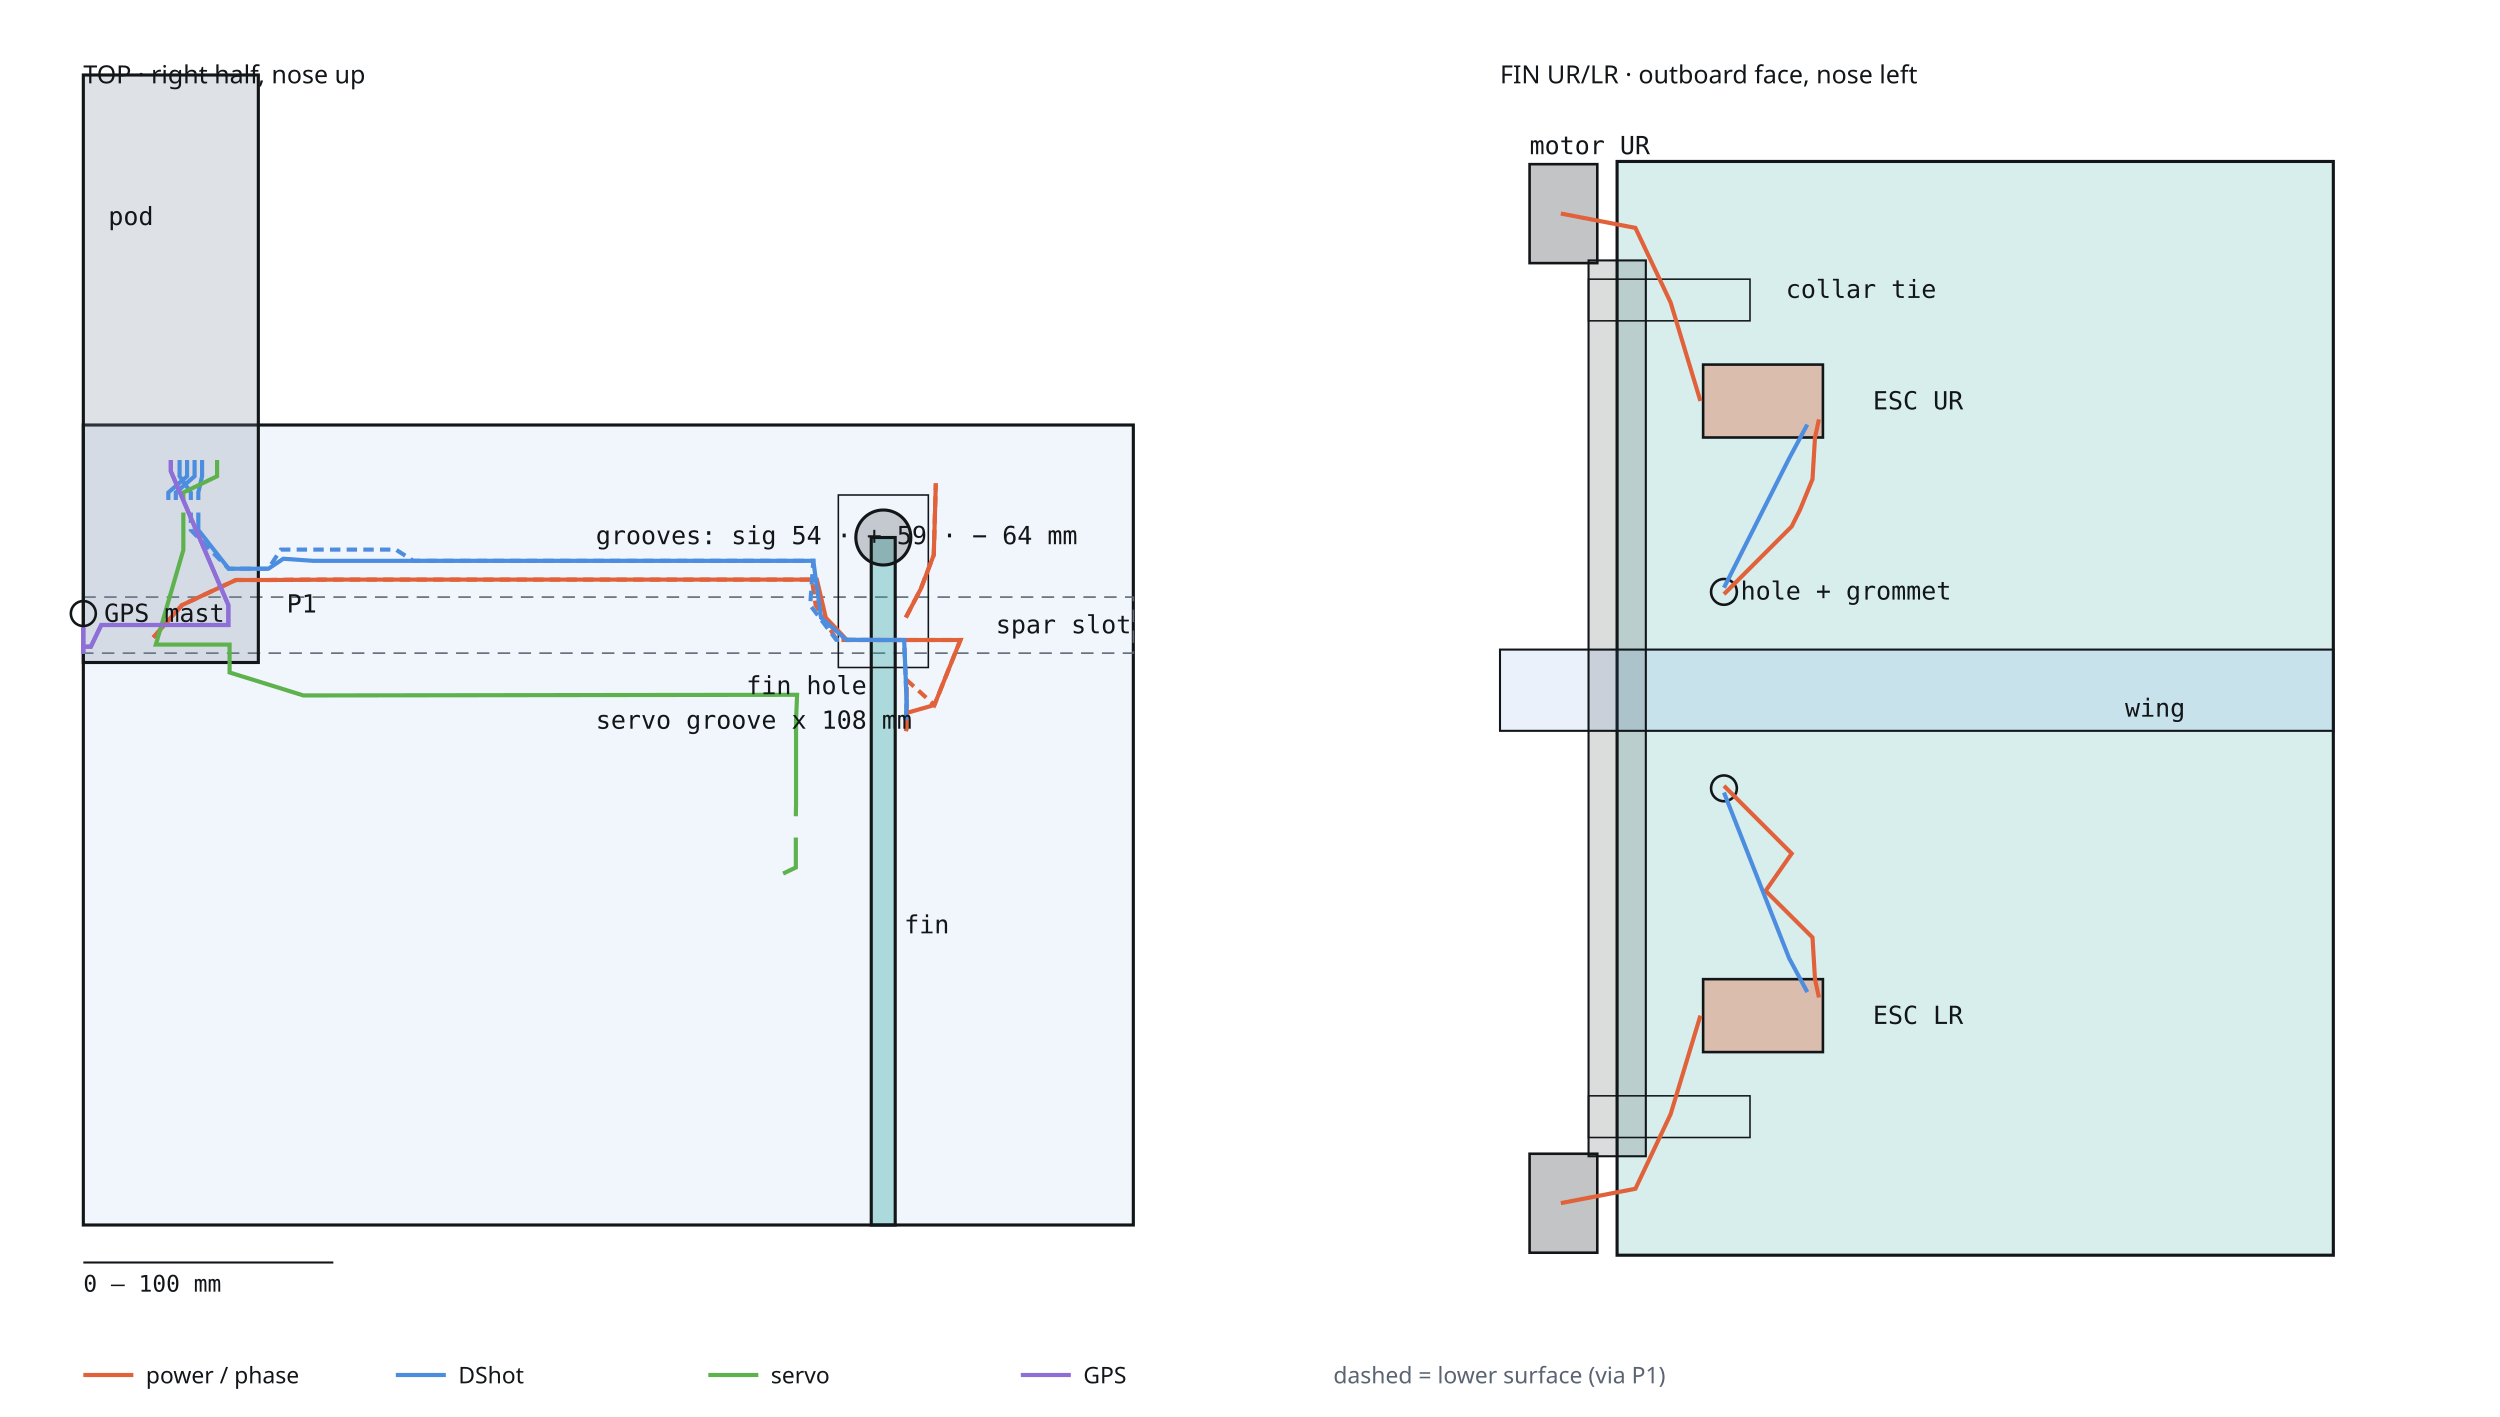
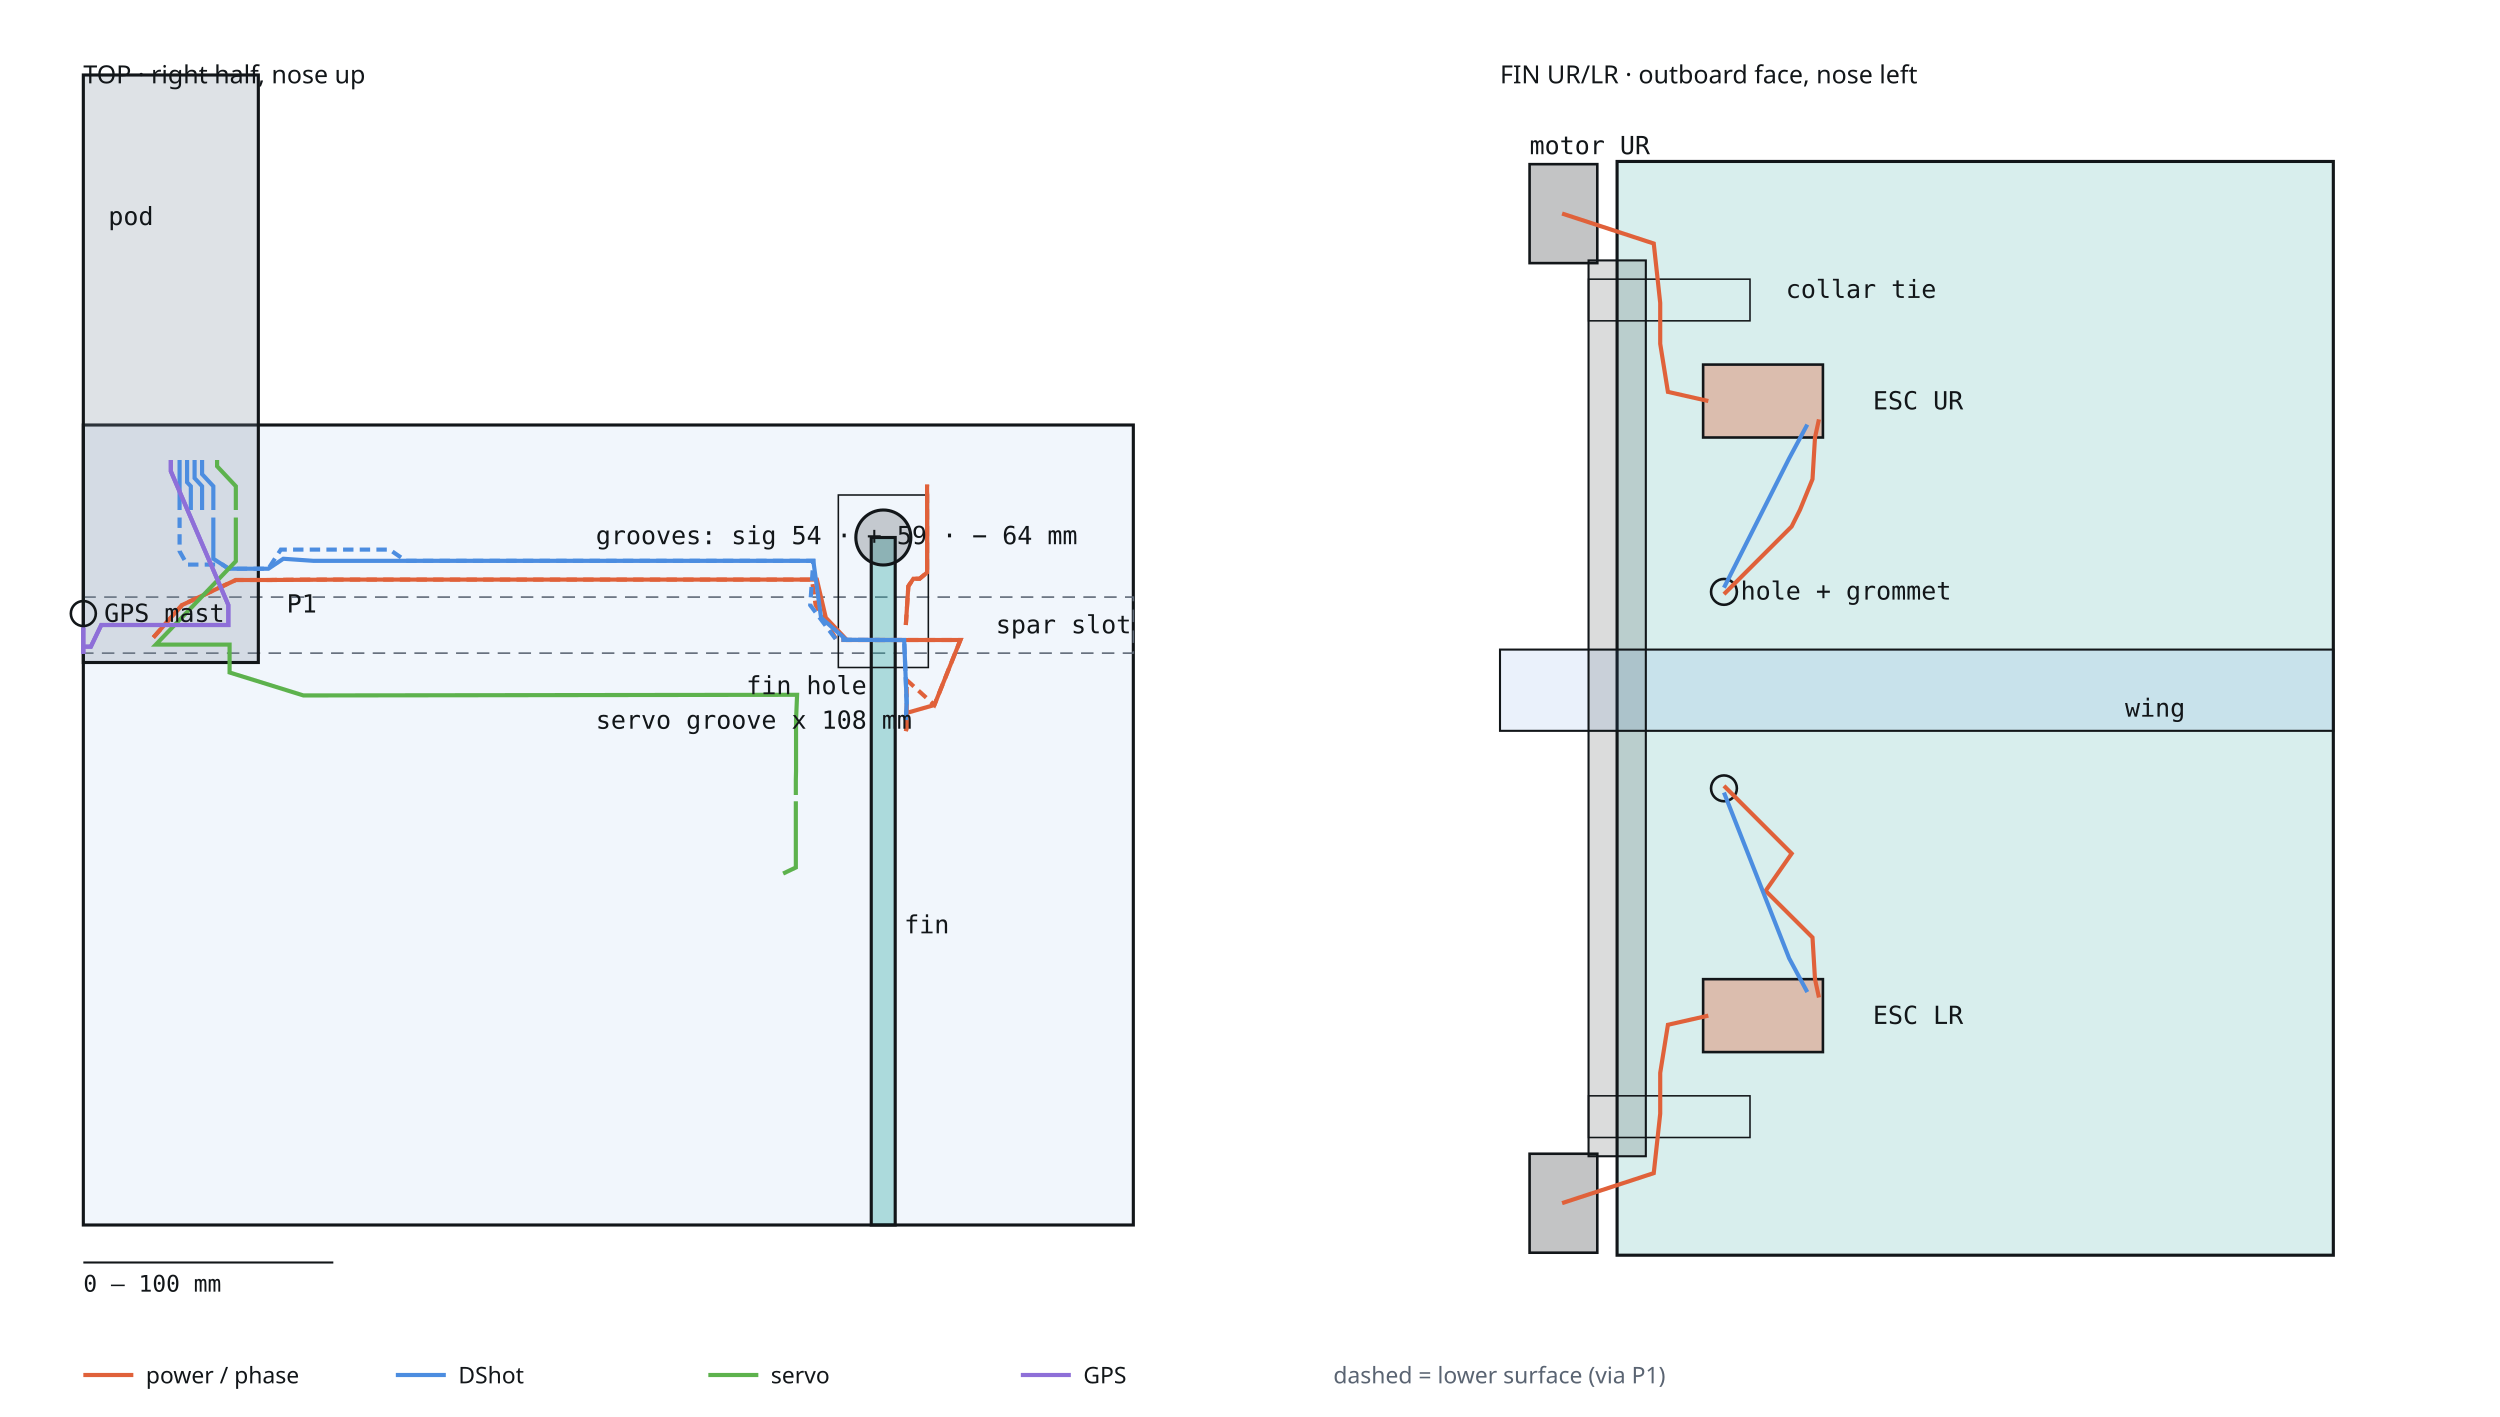
<svg xmlns="http://www.w3.org/2000/svg" viewBox="0 0 1200 680" width="1200" height="680" role="img" aria-label="Harness route, right half: top view and fin outboard face">
  <rect x="40.0" y="204.0" width="504.0" height="384.0" fill="#4C8DE0" fill-opacity="0.08" stroke="#121619" stroke-width="1.5" />
  <rect x="40.0" y="286.6" width="504.0" height="26.9" fill="none" stroke="#5A6472" stroke-width="0.75" stroke-dasharray="6 4" />
  <rect x="40.0" y="36.0" width="84.0" height="282.0" fill="#7F8C9E" fill-opacity="0.25" stroke="#121619" stroke-width="1.5" />
  <rect x="418.2" y="258.0" width="11.5" height="330.0" fill="#2BA6A0" fill-opacity="0.35" stroke="#121619" stroke-width="1.5" />
  <rect x="402.4" y="237.6" width="43.2" height="82.8" fill="none" stroke="#121619" stroke-width="0.75" />
  <circle cx="424.0" cy="258.0" r="13.2" fill="#121619" fill-opacity="0.2" stroke="#121619" stroke-width="1.5" />
  <circle cx="40.0" cy="294.5" r="6" fill="none" stroke="#121619" stroke-width="1.25" />
  <polyline points="73.6,306.0 87.4,290.4 113.2,278.4 128.8,278.4 164.8,278.2 179.2,278.2 380.8,278.2 392.1,278.2 396.4,296.5 406.5,307.2 424.0,307.2 461.0,307.2 448.5,338.4 435.2,342.2 435.2,348.0 435.2,349.2 434.8,351.0" fill="none" stroke="#E0613A" stroke-width="2" />
  <polyline points="73.6,306.0 87.4,290.4 113.2,278.4 128.8,278.4 145.0,278.2 152.2,278.2 184.6,278.2 200.8,278.2 380.8,278.2 389.7,278.2 391.5,290.4 401.6,307.2 424.0,307.2 461.0,307.2 448.5,338.4 435.2,326.4 435.2,348.0 435.2,349.2 434.8,351.0" fill="none" stroke="#E0613A" stroke-width="2" stroke-dasharray="5 3" />
-   <polyline points="434.8,296.4 442.0,282.6 448.2,266.4 449.2,232.0" fill="none" stroke="#E0613A" stroke-width="2" />
-   <polyline points="434.8,296.4 442.0,282.6 448.2,266.4 449.2,232.0" fill="none" stroke="#E0613A" stroke-width="2" stroke-dasharray="5 3" />
-   <polyline points="97.0,220.8 97.0,225.0 97.0,228.6 95.2,236.4 95.2,240.0" fill="none" stroke="#4C8DE0" stroke-width="2" />
-   <polyline points="95.2,246.0 95.2,254.4 109.8,273.0 128.8,273.0 136.0,268.2 150.4,269.2 162.4,269.2 380.8,269.2 390.4,269.2 394.1,296.5 406.2,307.1 424.0,307.2 434.0,307.2 435.2,337.2 434.8,345.6" fill="none" stroke="#4C8DE0" stroke-width="2" />
-   <polyline points="89.8,220.8 89.8,225.0 89.8,228.6 80.8,236.4 80.8,240.0" fill="none" stroke="#4C8DE0" stroke-width="2" />
-   <polyline points="86.2,220.8 86.2,225.0 86.2,228.6 91.6,236.4 91.6,240.0" fill="none" stroke="#4C8DE0" stroke-width="2" />
-   <polyline points="91.6,246.0 91.6,254.4 109.8,273.0 128.8,273.0 134.8,263.8 146.8,263.8 152.2,263.8 184.6,263.8 190.0,263.8 198.4,269.2 208.0,269.2 380.8,269.2 390.4,269.2 388.9,290.5 401.4,307.1 424.0,307.2 434.0,307.2 435.2,337.2 434.8,345.6" fill="none" stroke="#4C8DE0" stroke-width="2" stroke-dasharray="5 3" />
-   <polyline points="93.4,220.8 93.4,225.0 93.4,228.6 84.4,236.4 84.4,240.0" fill="none" stroke="#4C8DE0" stroke-width="2" />
+   <polyline points="434.8,300.0 436.0,281.4 438.4,277.8 441.4,277.8 445.0,274.8 445.0,232.6" fill="none" stroke="#E0613A" stroke-width="2" />
+   <polyline points="434.8,300.0 436.0,281.4 438.4,277.8 441.4,277.8 445.0,274.8 445.0,232.6" fill="none" stroke="#E0613A" stroke-width="2" stroke-dasharray="5 3" />
+   <polyline points="97.0,220.8 97.0,227.6 102.4,233.4 102.4,244.8" fill="none" stroke="#4C8DE0" stroke-width="2" />
+   <polyline points="102.4,248.4 102.4,264.6 102.4,268.2 109.8,273.0 128.8,273.0 136.0,268.2 150.4,269.2 162.4,269.2 380.8,269.2 390.4,269.2 394.1,296.5 406.2,307.1 424.0,307.2 434.0,307.2 435.2,337.2 434.8,345.6" fill="none" stroke="#4C8DE0" stroke-width="2" />
+   <polyline points="89.8,220.8 89.8,231.5 91.6,233.4 91.6,244.8" fill="none" stroke="#4C8DE0" stroke-width="2" />
+   <polyline points="86.2,220.8 86.2,233.4 86.2,244.8" fill="none" stroke="#4C8DE0" stroke-width="2" />
+   <polyline points="86.2,248.4 86.2,264.6 89.8,271.0 106.8,271.0 109.8,273.0 128.8,273.0 134.8,263.8 146.8,263.8 152.2,263.8 181.6,263.8 187.0,263.8 194.8,269.2 203.2,269.2 380.8,269.2 390.4,269.2 388.9,290.5 401.4,307.1 424.0,307.2 434.0,307.2 435.2,337.2 434.8,345.6" fill="none" stroke="#4C8DE0" stroke-width="2" stroke-dasharray="5 3" />
+   <polyline points="93.4,220.8 93.4,229.5 97.0,233.4 97.0,244.8" fill="none" stroke="#4C8DE0" stroke-width="2" />
  <polyline points="" fill="none" stroke="#5DB24D" stroke-width="2" />
-   <polyline points="104.2,220.8 104.2,225.0 104.2,228.6 88.0,236.4 88.0,240.0" fill="none" stroke="#5DB24D" stroke-width="2" />
-   <polyline points="88.0,246.0 88.0,264.0 74.8,309.4 110.2,309.4 110.2,322.8 145.6,333.8 157.6,333.8 382.6,333.5 382.1,345.6 382.1,357.6 382.1,369.6 382.1,380.4 382.1,385.8 382.0,391.8" fill="none" stroke="#5DB24D" stroke-width="2" />
-   <polyline points="382.0,402.0 382.0,404.6 382.0,415.7 382.0,415.7 382.0,416.4 375.9,419.3" fill="none" stroke="#5DB24D" stroke-width="2" />
+   <polyline points="104.2,220.8 104.2,223.8 113.2,233.4 113.2,244.8" fill="none" stroke="#5DB24D" stroke-width="2" />
+   <polyline points="113.2,248.4 113.2,264.6 113.2,269.4 74.8,309.4 110.2,309.4 110.2,322.8 145.6,333.8 157.6,333.8 382.6,333.5 382.1,345.6 382.1,357.6 382.1,365.4 382.1,370.2 382.0,374.3 382.0,381.6" fill="none" stroke="#5DB24D" stroke-width="2" />
+   <polyline points="382.0,384.6 382.0,402.0 382.0,405.2 382.0,415.7 382.0,415.7 382.0,416.4 375.9,419.3" fill="none" stroke="#5DB24D" stroke-width="2" />
  <polyline points="82.0,220.8 82.0,224.4 82.0,226.2 109.6,290.4 109.6,300.0 97.6,300.0 97.6,300.0 89.8,300.0 85.6,300.0 48.6,300.0 48.6,300.0 43.6,310.4 40.0,310.4 40.0,310.4 40.0,313.9 40.0,313.9 40.0,307.2 40.0,301.2" fill="none" stroke="#8E6FD8" stroke-width="2" />
  <polyline points="82.0,220.8 82.0,224.4 82.0,226.2 109.6,290.4 109.6,300.0 97.6,300.0 97.6,300.0 89.8,300.0 85.6,300.0 48.6,300.0 48.6,300.0 43.6,310.4 40.0,310.4 40.0,310.4 40.0,313.9 40.0,313.9 40.0,307.2 40.0,301.2" fill="none" stroke="#8E6FD8" stroke-width="2" />
  <text x="286.0" y="261.2" font-family="IBM Plex Mono, monospace" font-size="12" fill="#121619" text-anchor="start">grooves: sig 54 · + 59 · − 64 mm</text>
  <text x="286.0" y="349.8" font-family="IBM Plex Mono, monospace" font-size="12" fill="#121619" text-anchor="start">servo groove x 108 mm</text>
  <text x="478.0" y="304.0" font-family="IBM Plex Mono, monospace" font-size="12" fill="#121619" text-anchor="start">spar slot</text>
  <text x="52.0" y="108.0" font-family="IBM Plex Mono, monospace" font-size="12" fill="#121619" text-anchor="start">pod</text>
  <text x="50.0" y="298.5" font-family="IBM Plex Mono, monospace" font-size="12" fill="#121619" text-anchor="start">GPS mast</text>
  <text x="416.0" y="333.2" font-family="IBM Plex Mono, monospace" font-size="12" fill="#121619" text-anchor="end">fin hole</text>
  <text x="137.6" y="294.0" font-family="IBM Plex Mono, monospace" font-size="12" fill="#121619" text-anchor="start">P1</text>
  <text x="434.0" y="448.0" font-family="IBM Plex Mono, monospace" font-size="12" fill="#121619" text-anchor="start">fin</text>
  <line x1="40.0" y1="606.0" x2="160.0" y2="606.0" stroke="#121619" stroke-width="1" />
  <text x="40.0" y="620.0" font-family="IBM Plex Mono, monospace" font-size="11" fill="#121619">0 — 100 mm</text>
  <text x="40" y="40" font-family="IBM Plex Sans, system-ui" font-size="12" font-weight="500" fill="#121619">TOP · right half, nose up</text>
  <rect x="776.2" y="77.5" width="343.8" height="525.0" fill="#2BA6A0" fill-opacity="0.18" stroke="#121619" stroke-width="1.5" />
  <rect x="720.0" y="311.8" width="400.0" height="39.0" fill="#4C8DE0" fill-opacity="0.12" stroke="#121619" stroke-width="1" />
  <rect x="817.5" y="175.0" width="57.5" height="35.0" fill="#E0613A" fill-opacity="0.35" stroke="#121619" stroke-width="1.25" />
  <rect x="734.2" y="78.8" width="32.5" height="47.5" fill="#121619" fill-opacity="0.25" stroke="#121619" stroke-width="1.25" />
  <circle cx="827.5" cy="284.1" r="6.2" fill="none" stroke="#121619" stroke-width="1.25" />
  <rect x="762.5" y="134.0" width="77.5" height="20.0" fill="none" stroke="#121619" stroke-width="0.75" />
  <rect x="817.5" y="470.0" width="57.5" height="35.0" fill="#E0613A" fill-opacity="0.35" stroke="#121619" stroke-width="1.25" />
  <rect x="734.2" y="553.8" width="32.5" height="47.5" fill="#121619" fill-opacity="0.25" stroke="#121619" stroke-width="1.25" />
  <circle cx="827.5" cy="378.4" r="6.2" fill="none" stroke="#121619" stroke-width="1.25" />
  <rect x="762.5" y="526.0" width="77.5" height="20.0" fill="none" stroke="#121619" stroke-width="0.75" />
  <rect x="762.5" y="125.0" width="27.5" height="430.0" fill="#121619" fill-opacity="0.15" stroke="#121619" stroke-width="1" />
  <polyline points="827.5,285.2 827.5,285.2 860.0,252.7 864.0,244.7 870.0,230.0 871.2,210.0 873.1,201.3" fill="none" stroke="#E0613A" stroke-width="2" />
  <polyline points="827.5,377.2 827.5,377.2 860.0,409.7 847.5,427.6 870.0,450.0 871.2,470.0 873.1,478.8" fill="none" stroke="#E0613A" stroke-width="2" />
-   <polyline points="816.2,192.5 801.9,145.2 785.0,109.4 749.2,102.5" fill="none" stroke="#E0613A" stroke-width="2" />
-   <polyline points="816.2,487.5 801.9,534.8 785.0,570.6 749.2,577.5" fill="none" stroke="#E0613A" stroke-width="2" />
+   <polyline points="820.0,192.5 800.6,188.1 796.9,165.0 796.9,145.4 793.8,116.9 749.8,102.5" fill="none" stroke="#E0613A" stroke-width="2" />
+   <polyline points="820.0,487.5 800.6,491.9 796.9,515.0 796.9,534.6 793.8,563.1 749.8,577.5" fill="none" stroke="#E0613A" stroke-width="2" />
  <polyline points="827.5,282.1 827.5,282.1 858.8,220.0 867.5,203.8" fill="none" stroke="#4C8DE0" stroke-width="2" />
  <polyline points="827.5,380.4 827.5,380.4 858.8,460.0 867.5,476.2" fill="none" stroke="#4C8DE0" stroke-width="2" />
  <text x="899.0" y="196.5" font-family="IBM Plex Mono, monospace" font-size="12" fill="#121619" text-anchor="start">ESC UR</text>
  <text x="899.0" y="491.5" font-family="IBM Plex Mono, monospace" font-size="12" fill="#121619" text-anchor="start">ESC LR</text>
  <text x="734.2" y="74.0" font-family="IBM Plex Mono, monospace" font-size="12" fill="#121619" text-anchor="start">motor UR</text>
  <text x="857.2" y="143.0" font-family="IBM Plex Mono, monospace" font-size="12" fill="#121619" text-anchor="start">collar tie</text>
  <text x="835.5" y="287.8" font-family="IBM Plex Mono, monospace" font-size="12" fill="#121619" text-anchor="start">hole + grommet</text>
  <text x="1020.0" y="344.0" font-family="IBM Plex Mono, monospace" font-size="12" fill="#121619" text-anchor="start">wing</text>
  <text x="720" y="40" font-family="IBM Plex Sans, system-ui" font-size="12" font-weight="500" fill="#121619">FIN UR/LR · outboard face, nose left</text>
  <line x1="40" y1="660" x2="64" y2="660" stroke="#E0613A" stroke-width="2" />
  <text x="70" y="664" font-family="IBM Plex Sans, system-ui" font-size="11" fill="#121619">power / phase</text>
  <line x1="190" y1="660" x2="214" y2="660" stroke="#4C8DE0" stroke-width="2" />
  <text x="220" y="664" font-family="IBM Plex Sans, system-ui" font-size="11" fill="#121619">DShot</text>
  <line x1="340" y1="660" x2="364" y2="660" stroke="#5DB24D" stroke-width="2" />
  <text x="370" y="664" font-family="IBM Plex Sans, system-ui" font-size="11" fill="#121619">servo</text>
  <line x1="490" y1="660" x2="514" y2="660" stroke="#8E6FD8" stroke-width="2" />
  <text x="520" y="664" font-family="IBM Plex Sans, system-ui" font-size="11" fill="#121619">GPS</text>
  <text x="640" y="664" font-family="IBM Plex Sans, system-ui" font-size="11" fill="#5A6472">dashed = lower surface (via P1)</text>
</svg>
